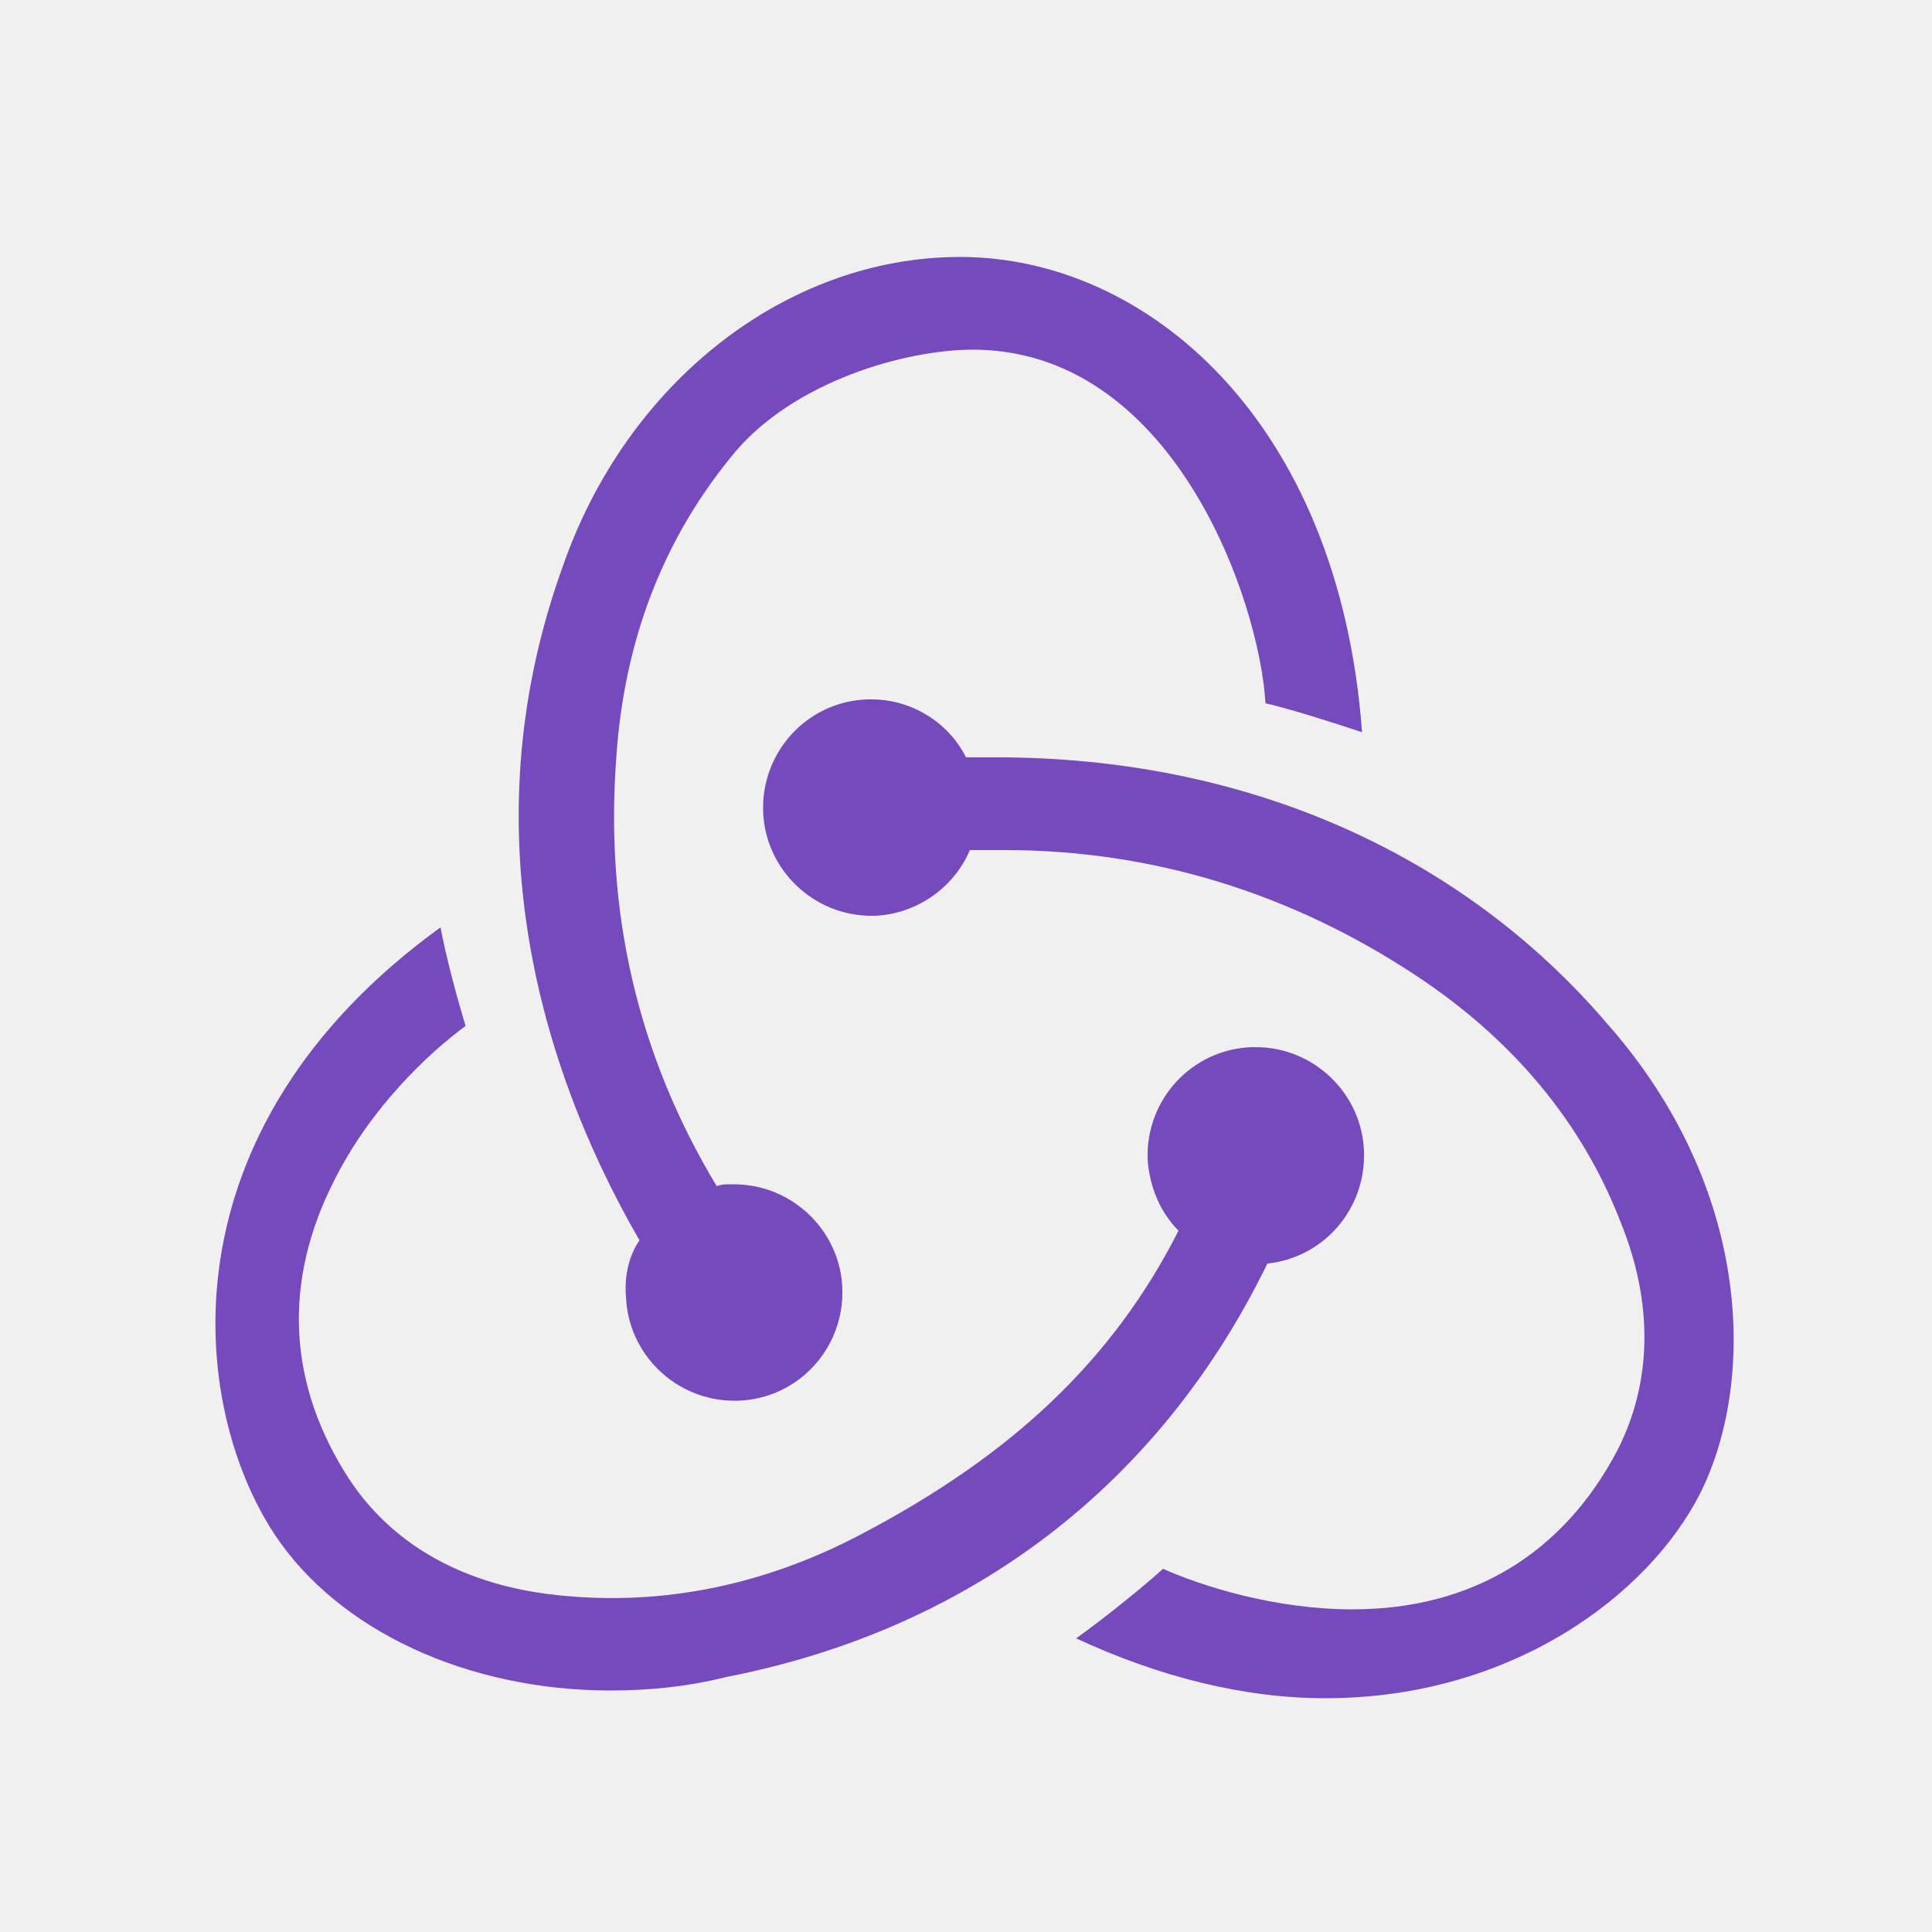
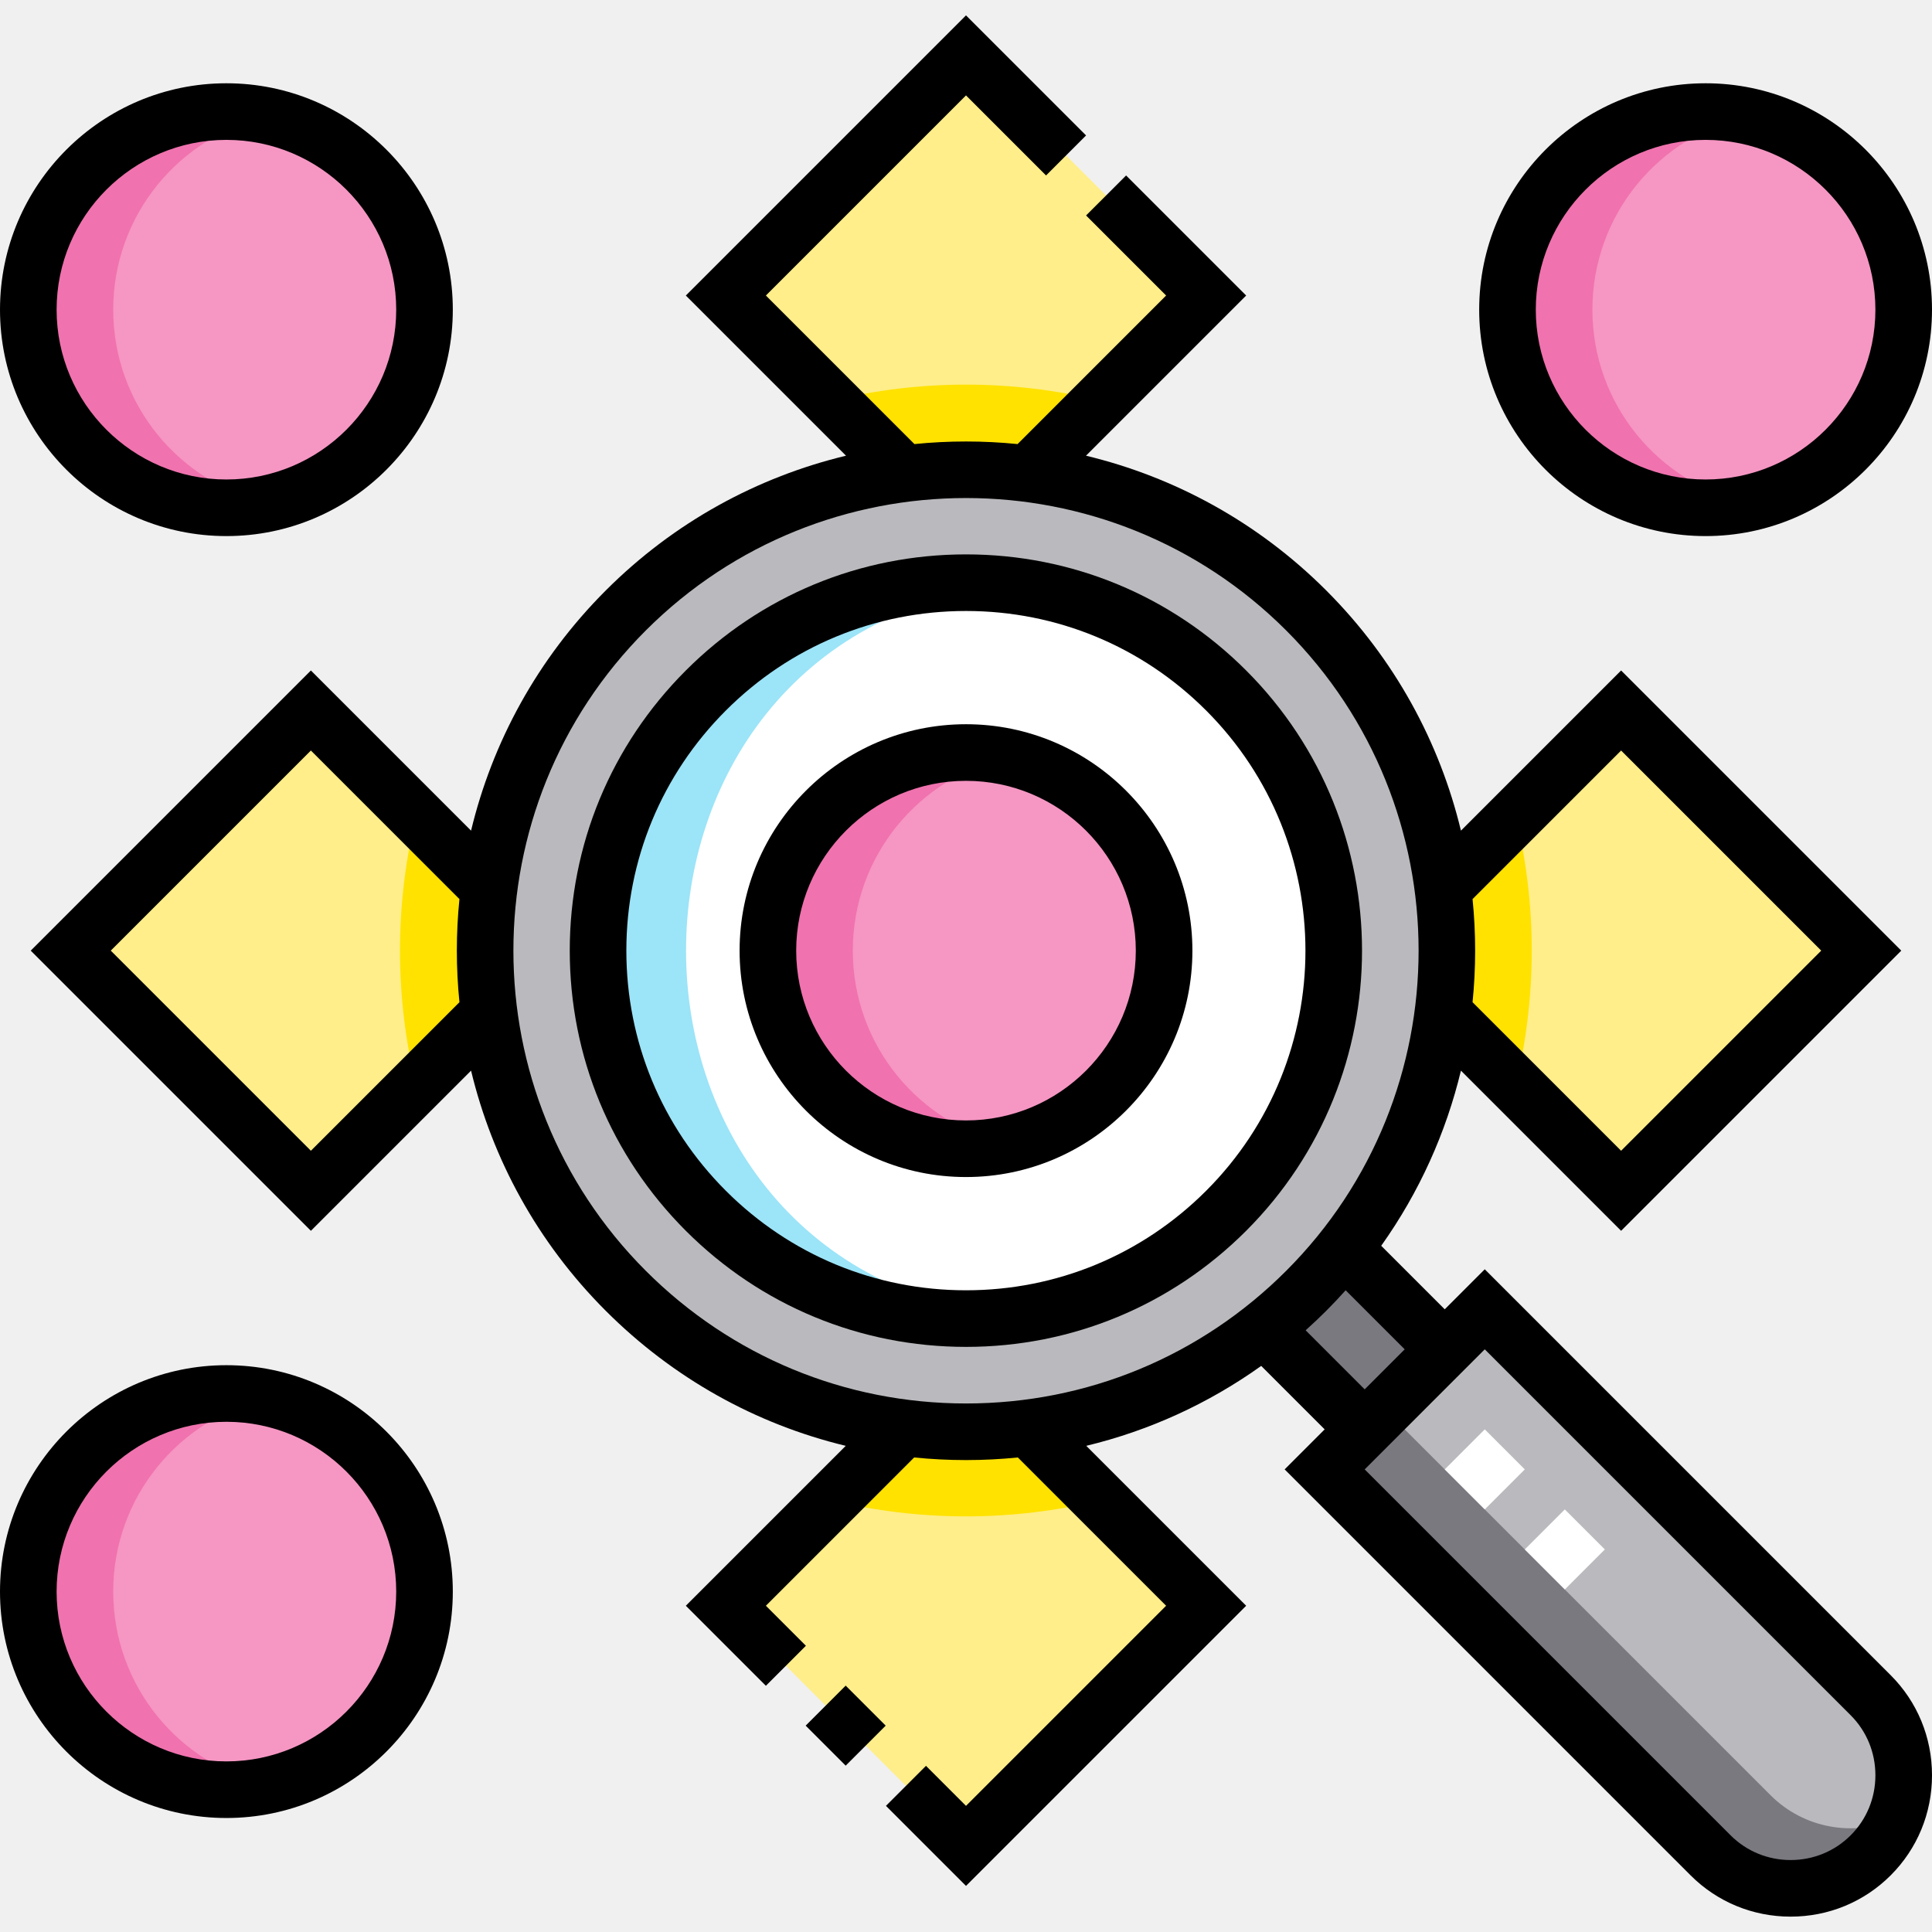
- <svg xmlns="http://www.w3.org/2000/svg" viewBox="0 0 100 100">
-   <g fill="#764ABC">
-     <path d="M65.6 65.4c2.9-.3 5.1-2.8 5-5.8-.1-3-2.6-5.4-5.6-5.4h-.2c-3.1.1-5.5 2.7-5.4 5.8.1 1.5.7 2.8 1.6 3.7-3.4 6.7-8.6 11.6-16.4 15.7-5.3 2.8-10.8 3.8-16.3 3.1-4.5-.6-8-2.6-10.2-5.9-3.2-4.9-3.5-10.2-.8-15.5 1.9-3.8 4.9-6.6 6.8-8-.4-1.3-1-3.5-1.3-5.1-14.5 10.5-13 24.7-8.6 31.4 3.3 5 10 8.1 17.4 8.1 2 0 4-.2 6-.7 12.8-2.5 22.5-10.1 28-21.4z" />
-     <path d="M83.2 53c-7.6-8.9-18.8-13.8-31.6-13.8H50c-.9-1.8-2.8-3-4.9-3h-.2c-3.1.1-5.5 2.7-5.4 5.8.1 3 2.6 5.4 5.6 5.4h.2c2.2-.1 4.1-1.5 4.9-3.4H52c7.6 0 14.8 2.2 21.3 6.5 5 3.3 8.6 7.6 10.6 12.8 1.7 4.2 1.6 8.3-.2 11.8-2.8 5.3-7.5 8.2-13.7 8.2-4 0-7.8-1.2-9.8-2.1-1.1 1-3.1 2.6-4.5 3.6 4.3 2 8.7 3.1 12.9 3.1 9.6 0 16.7-5.3 19.4-10.6 2.9-5.8 2.7-15.8-4.8-24.3z" />
-     <path d="M32.4 67.1c.1 3 2.6 5.4 5.6 5.4h.2c3.1-.1 5.5-2.7 5.4-5.8-.1-3-2.6-5.4-5.6-5.4h-.2c-.2 0-.5 0-.7.1-4.1-6.8-5.8-14.2-5.2-22.2.4-6 2.4-11.2 5.9-15.5 2.9-3.7 8.5-5.5 12.3-5.6 10.6-.2 15.1 13 15.4 18.3 1.3.3 3.5 1 5 1.5-1.2-16.2-11.2-24.6-20.8-24.6-9 0-17.3 6.5-20.6 16.1-4.6 12.8-1.6 25.1 4 34.8-.5.7-.8 1.8-.7 2.9z" />
+ <svg xmlns="http://www.w3.org/2000/svg" id="Capa_1" enable-background="new 0 0 512 512" height="512" viewBox="0 0 512 512" width="512">
+   <g>
+     <g>
+       <g clip-rule="evenodd" fill-rule="evenodd">
+         <path d="m192.361 78.318 47.168 47.168c10.932-1.416 22.012-1.416 32.944 0l47.168-47.168-63.641-63.639zm190.082 190.083 47.167 47.167 63.639-63.64-63.639-63.639-47.167 47.167c1.416 10.933 1.416 22.013 0 32.945zm-109.971 109.97c-10.932 1.417-22.012 1.417-32.944 0l-47.167 47.167 63.639 63.64 63.639-63.639zm-190.082-190.082-63.64 63.639 63.64 63.64 47.168-47.168c-1.416-10.932-1.416-22.012 0-32.944z" fill="#ffee89" />
+         <path d="m220.266 106.224 19.262 19.262c10.932-1.416 22.012-1.416 32.944 0l19.262-19.262c-23.452-5.728-48.016-5.728-71.468 0zm181.389 110.021c5.695 23.418 5.695 47.95-.001 71.367l-19.211-19.211c1.416-10.932 1.416-22.012 0-32.944zm-109.972 181.338c-23.417 5.695-47.949 5.696-71.367.001l19.211-19.212c10.932 1.417 22.012 1.417 32.944 0zm-181.387-109.921c-5.728-23.451-5.728-48.016 0-71.467l19.262 19.262c-1.416 10.932-1.416 22.012 0 32.944z" fill="#ffe200" />
+         <path d="m399.5 82.068c0 28.995 23.505 52.5 52.5 52.5s52.5-23.505 52.5-52.5-23.505-52.5-52.5-52.5-52.5 23.505-52.5 52.5zm-392 0c0 28.995 23.505 52.5 52.5 52.5s52.5-23.505 52.5-52.5-23.505-52.5-52.5-52.5c-28.995 0-52.5 23.505-52.5 52.5zm105 339.721c0-28.995-23.505-52.5-52.5-52.5s-52.5 23.505-52.5 52.5 23.505 52.5 52.5 52.5 52.5-23.505 52.5-52.5z" fill="#f696c3" />
+         <circle cx="256" cy="251.929" fill="#f696c3" r="52.5" />
+         <path d="m256 304.428c-28.995 0-52.5-23.505-52.5-52.5s23.505-52.5 52.5-52.5 52.5 23.505 52.5 52.5c0 28.996-23.505 52.5-52.5 52.5zm68.943-121.442c-38.09-38.09-99.796-38.09-137.886 0s-38.09 99.796 0 137.886 99.796 38.09 137.886 0c38.09-38.091 38.09-99.796 0-137.886z" fill="#fff" />
+         <path d="m187.057 320.872c-38.09-38.09-38.09-99.796 0-137.886s99.796-38.09 137.886 0 38.09 99.796 0 137.886c-38.09 38.089-99.796 38.09-137.886 0zm159.099-159.099c-49.799-49.799-130.513-49.799-180.312 0s-49.799 130.513 0 180.312c49.806 49.806 130.713 49.599 180.312 0s49.806-130.507 0-180.312z" fill="#bababe" />
+         <path d="m351.05 389.405 102.273 102.273c11.667 11.667 30.759 11.667 42.426 0s11.667-30.76 0-42.427l-102.273-102.273z" fill="#bababe" />
+         <path d="m334.933 352.074 26.724 26.724 21.213-21.213-26.724-26.724c-3.071 3.886-6.401 7.635-9.989 11.223-3.589 3.589-7.338 6.919-11.224 9.99z" fill="#7a797f" />
+         <path d="m267.25 155.07c-28.552-3.299-58.28 6.003-80.193 27.916-38.09 38.09-38.09 99.796 0 137.886 21.912 21.912 51.64 31.215 80.192 27.915-113.918-13.166-113.918-180.551.001-193.717z" fill="#9ce4f8" />
+         <path d="m267.25 200.641c-23.588 5.151-41.25 26.154-41.25 51.287s17.662 46.137 41.25 51.288c-32.555 7.108-63.75-17.589-63.75-51.288 0-33.698 31.195-58.395 63.75-51.287z" fill="#f072ae" />
+         <path d="m351.05 389.405 102.273 102.273c15.109 15.109 40.683 9.842 48.823-9.513-10.919 4.592-24.055 2.461-32.913-6.397l-102.273-102.273z" fill="#7a797f" />
+         <path d="m71.25 370.488c-23.588 5.151-41.25 26.155-41.25 51.288s17.662 46.137 41.25 51.288c-32.555 7.108-63.75-17.589-63.75-51.288s31.195-58.396 63.75-51.288zm392-339.707c-23.589 5.15-41.25 26.154-41.25 51.287s17.662 46.137 41.25 51.288c-32.555 7.108-63.75-17.589-63.75-51.288s31.194-58.396 63.75-51.287zm-392 0c-23.588 5.15-41.25 26.154-41.25 51.287s17.662 46.137 41.25 51.288c-32.555 7.108-63.75-17.589-63.75-51.288s31.195-58.396 63.75-51.287z" fill="#f072ae" />
+       </g>
+       <g>
+         <path d="m414.689 421.224-10.606-10.606 10.607-10.606 10.606 10.606zm-21.213-21.213-10.606-10.606 10.607-10.606 10.606 10.606z" fill="#fff" />
+       </g>
+     </g>
+     <g>
+       <path d="m330.247 177.682c-19.839-19.838-46.207-30.764-74.247-30.764-28.039 0-54.407 10.926-74.246 30.764-19.838 19.838-30.764 46.207-30.764 74.246 0 28.041 10.926 54.408 30.764 74.247 19.839 19.838 46.207 30.764 74.247 30.764 28.039 0 54.407-10.926 74.246-30.764 40.939-40.939 40.939-107.553 0-148.493zm-10.606 137.886c-17.006 17.005-39.606 26.371-63.641 26.371-24.033 0-46.634-9.365-63.639-26.371h-.001c-17.005-17.005-26.371-39.606-26.37-63.64 0-24.034 9.365-46.635 26.371-63.64 17.005-17.005 39.605-26.371 63.639-26.371s46.635 9.365 63.64 26.371c35.09 35.092 35.09 92.189.001 127.28z" />
+       <path d="m393.477 336.372-10.607 10.607-16.834-16.834c10.137-14.246 17.184-30.029 21.128-46.416l42.446 42.446 74.246-74.246-74.246-74.246-42.446 42.446c-5.619-23.345-17.518-45.473-35.705-63.66-18.186-18.187-40.314-30.086-63.659-35.705l42.446-42.446-31.819-31.82-10.607 10.606 21.214 21.213-39.368 39.368c-9.085-.916-18.245-.916-27.33 0l-39.368-39.368 53.032-53.032 21.213 21.213 10.607-10.606-31.82-31.82-74.246 74.247 42.446 42.446c-23.345 5.619-45.473 17.518-63.659 35.705-18.187 18.186-30.086 40.314-35.705 63.659l-42.446-42.446-74.246 74.245 74.246 74.246 42.446-42.446c5.619 23.345 17.518 45.473 35.704 63.659 17.809 17.808 39.716 30.021 63.591 35.774l-42.377 42.378 21.214 21.213 10.606-10.606-10.607-10.606 39.296-39.295c4.535.456 9.118.69 13.738.69s9.202-.234 13.738-.69l39.296 39.295-53.035 53.032-10.606-10.607-10.607 10.606 21.213 21.214 74.246-74.246-42.377-42.378c16.654-4.013 32.349-11.171 46.364-21.18l16.817 16.817-10.606 10.606 107.576 107.577c7.06 7.06 16.477 10.947 26.517 10.947s19.457-3.888 26.517-10.947 10.947-16.477 10.947-26.517-3.889-19.457-10.947-26.516zm36.133-137.476 53.033 53.033-53.033 53.033-39.368-39.368c.916-9.085.916-18.244 0-27.329zm-347.22 106.065-53.033-53.033 53.033-53.033 39.368 39.368c-.916 9.085-.917 18.245 0 27.33zm88.757 31.82c-46.788-46.788-46.788-122.917 0-169.706 23.396-23.397 54.119-35.091 84.853-35.091 30.726 0 61.462 11.7 84.853 35.091 46.788 46.788 46.788 122.918 0 169.706-22.668 22.669-52.803 35.153-84.853 35.153s-62.185-12.484-84.853-35.153zm174.86 15.761c1.855-1.664 3.676-3.378 5.452-5.154 1.78-1.78 3.494-3.6 5.153-5.453l15.65 15.651-10.606 10.606zm144.438 133.833c-4.226 4.226-9.876 6.554-15.909 6.554s-11.684-2.328-15.909-6.554l-96.971-96.97 31.82-31.82 96.969 96.97c4.227 4.226 6.554 9.876 6.555 15.91 0 6.033-2.328 11.683-6.555 15.91z" />
+       <path d="m256 191.928c-33.084 0-60 26.916-60 60s26.916 60 60 60 60-26.916 60-60-26.916-60-60-60zm0 105c-24.813 0-45-20.187-45-45s20.187-45 45-45 45 20.187 45 45-20.187 45-45 45z" />
+       <path d="m216.68 449.859h15v15h-15z" transform="matrix(.707 -.707 .707 .707 -257.733 292.454)" />
+       <path d="m452 142.068c33.084 0 60-26.916 60-60s-26.916-60-60-60-60 26.916-60 60 26.916 60 60 60zm0-105c24.813 0 45 20.187 45 45s-20.187 45-45 45-45-20.187-45-45 20.187-45 45-45z" />
+       <path d="m60 142.068c33.084 0 60-26.916 60-60s-26.916-60-60-60-60 26.916-60 60 26.916 60 60 60zm0-105c24.813 0 45 20.187 45 45s-20.187 45-45 45-45-20.187-45-45 20.187-45 45-45z" />
+       <path d="m60 361.789c-33.084 0-60 26.916-60 60s26.916 60 60 60 60-26.916 60-60-26.916-60-60-60zm0 105c-24.813 0-45-20.187-45-45s20.187-45 45-45 45 20.187 45 45-20.187 45-45 45z" />
+     </g>
  </g>
</svg>
